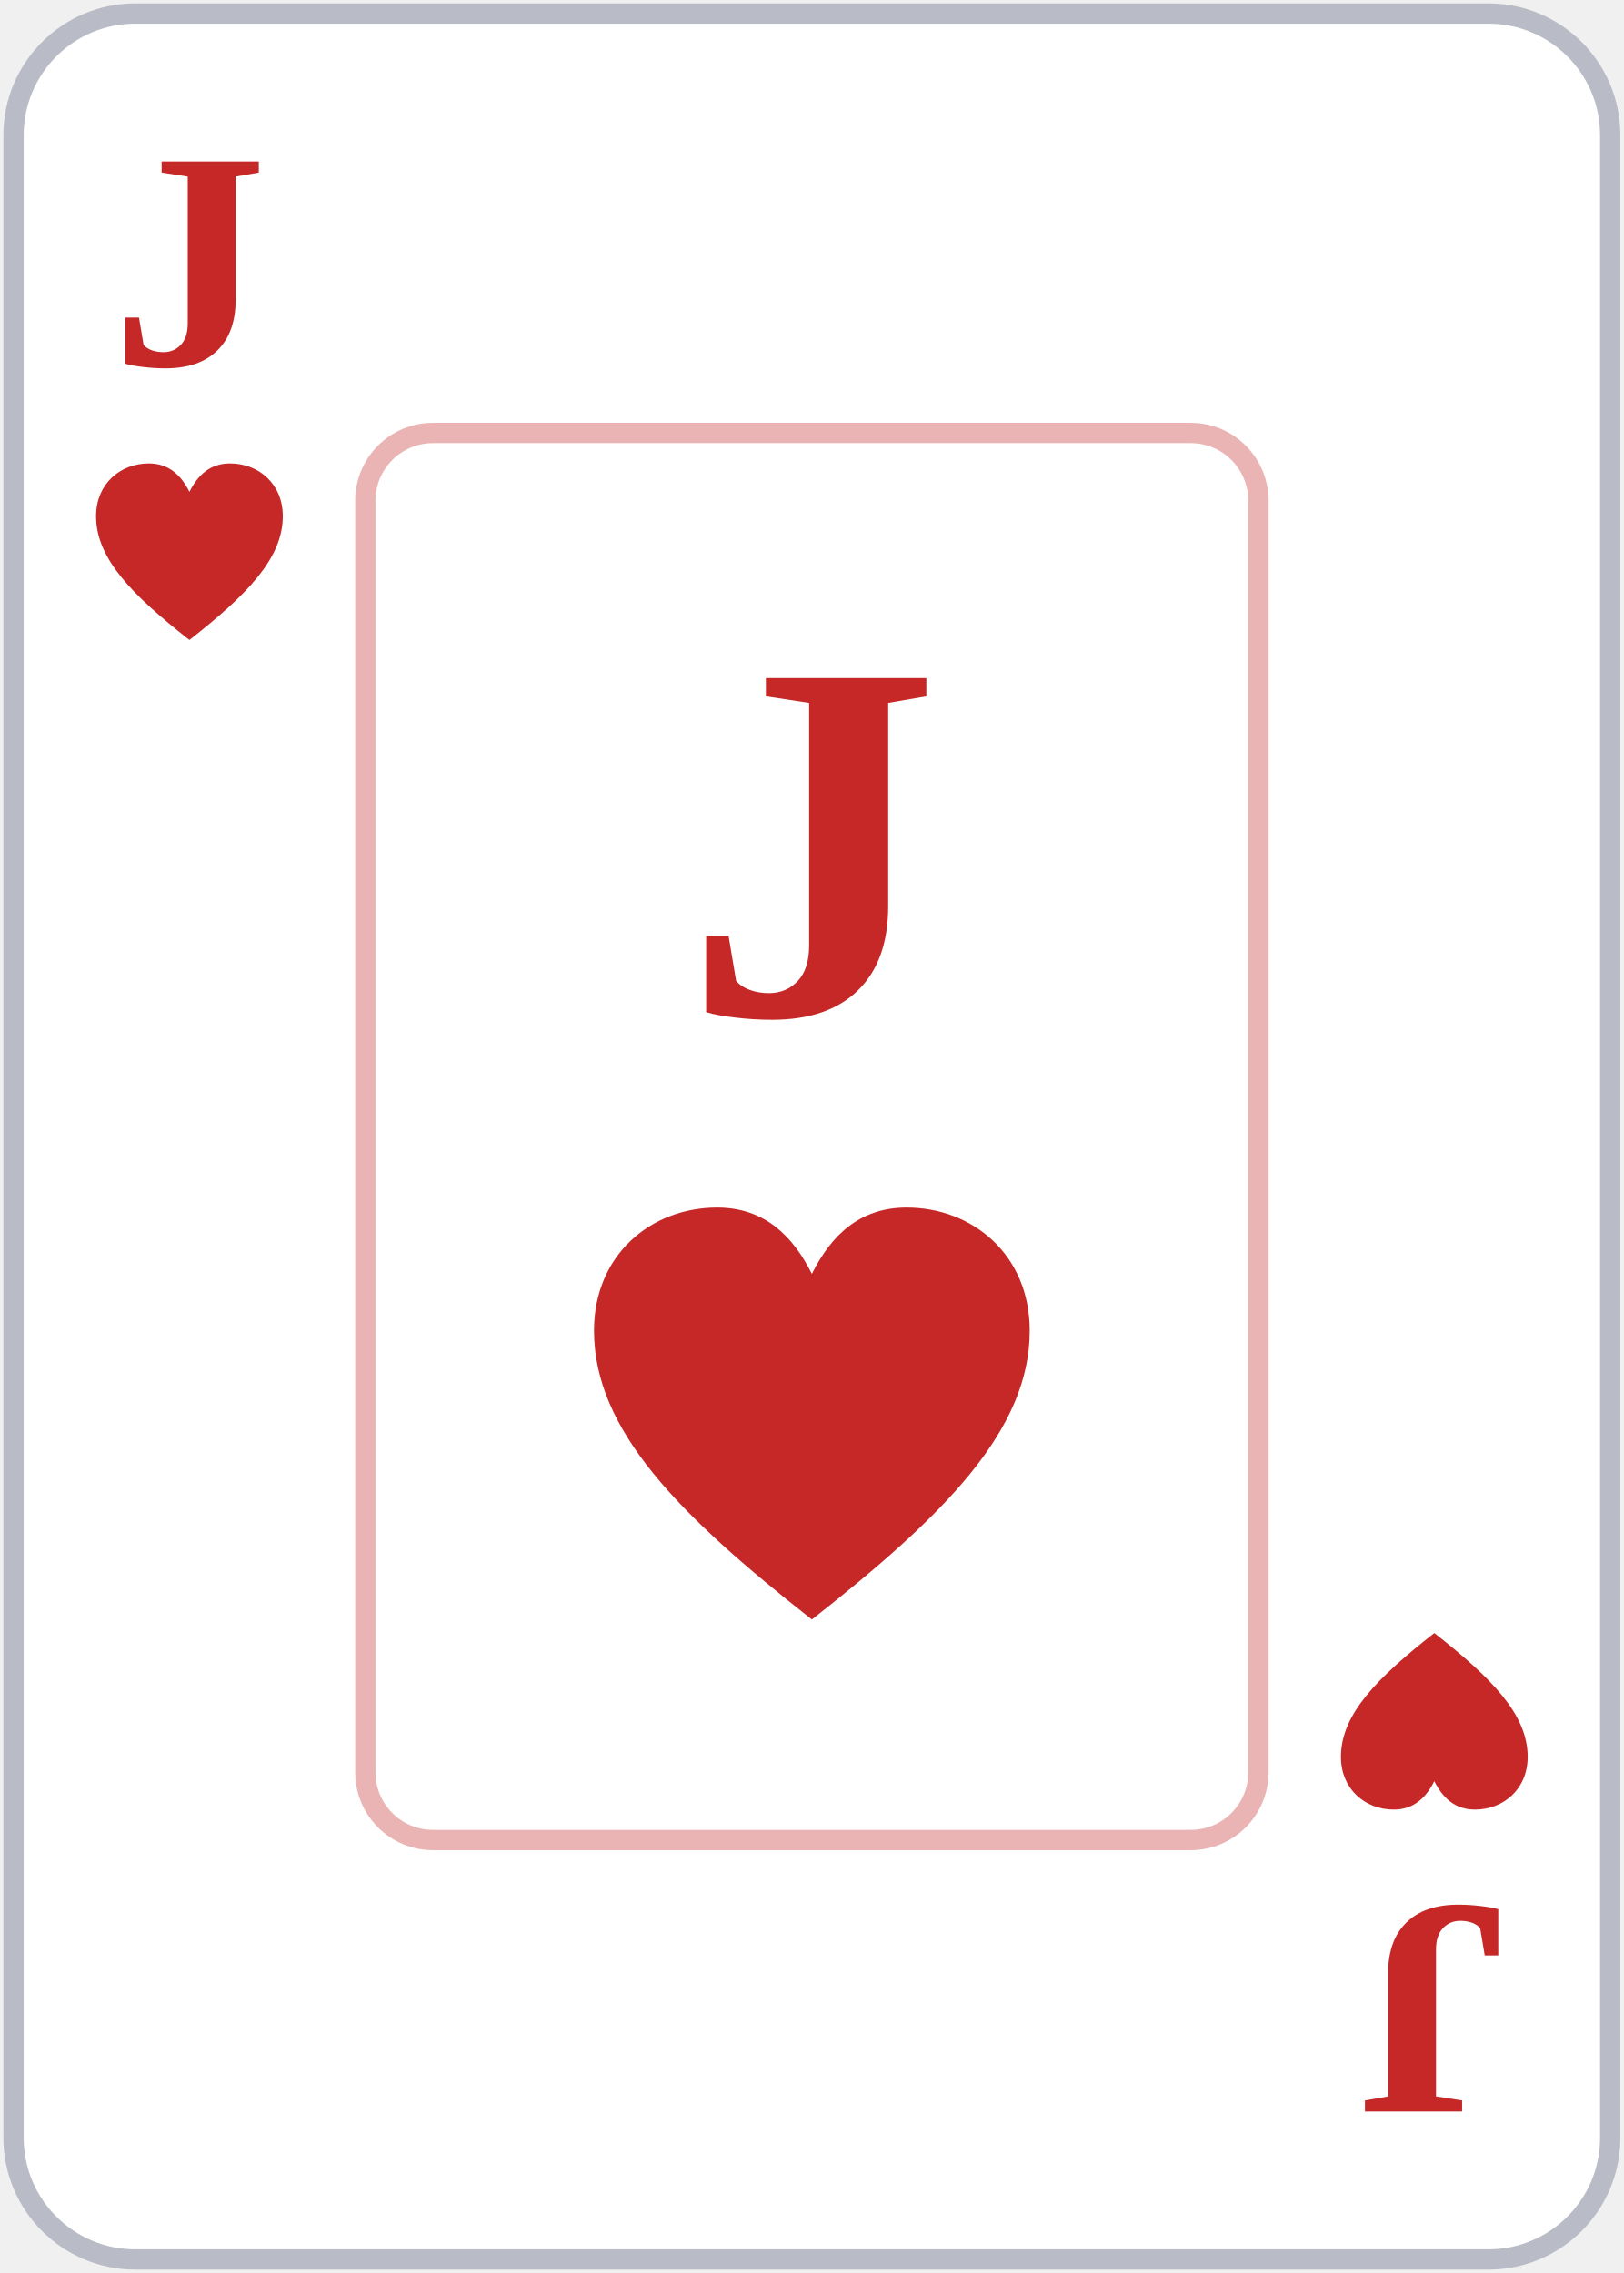
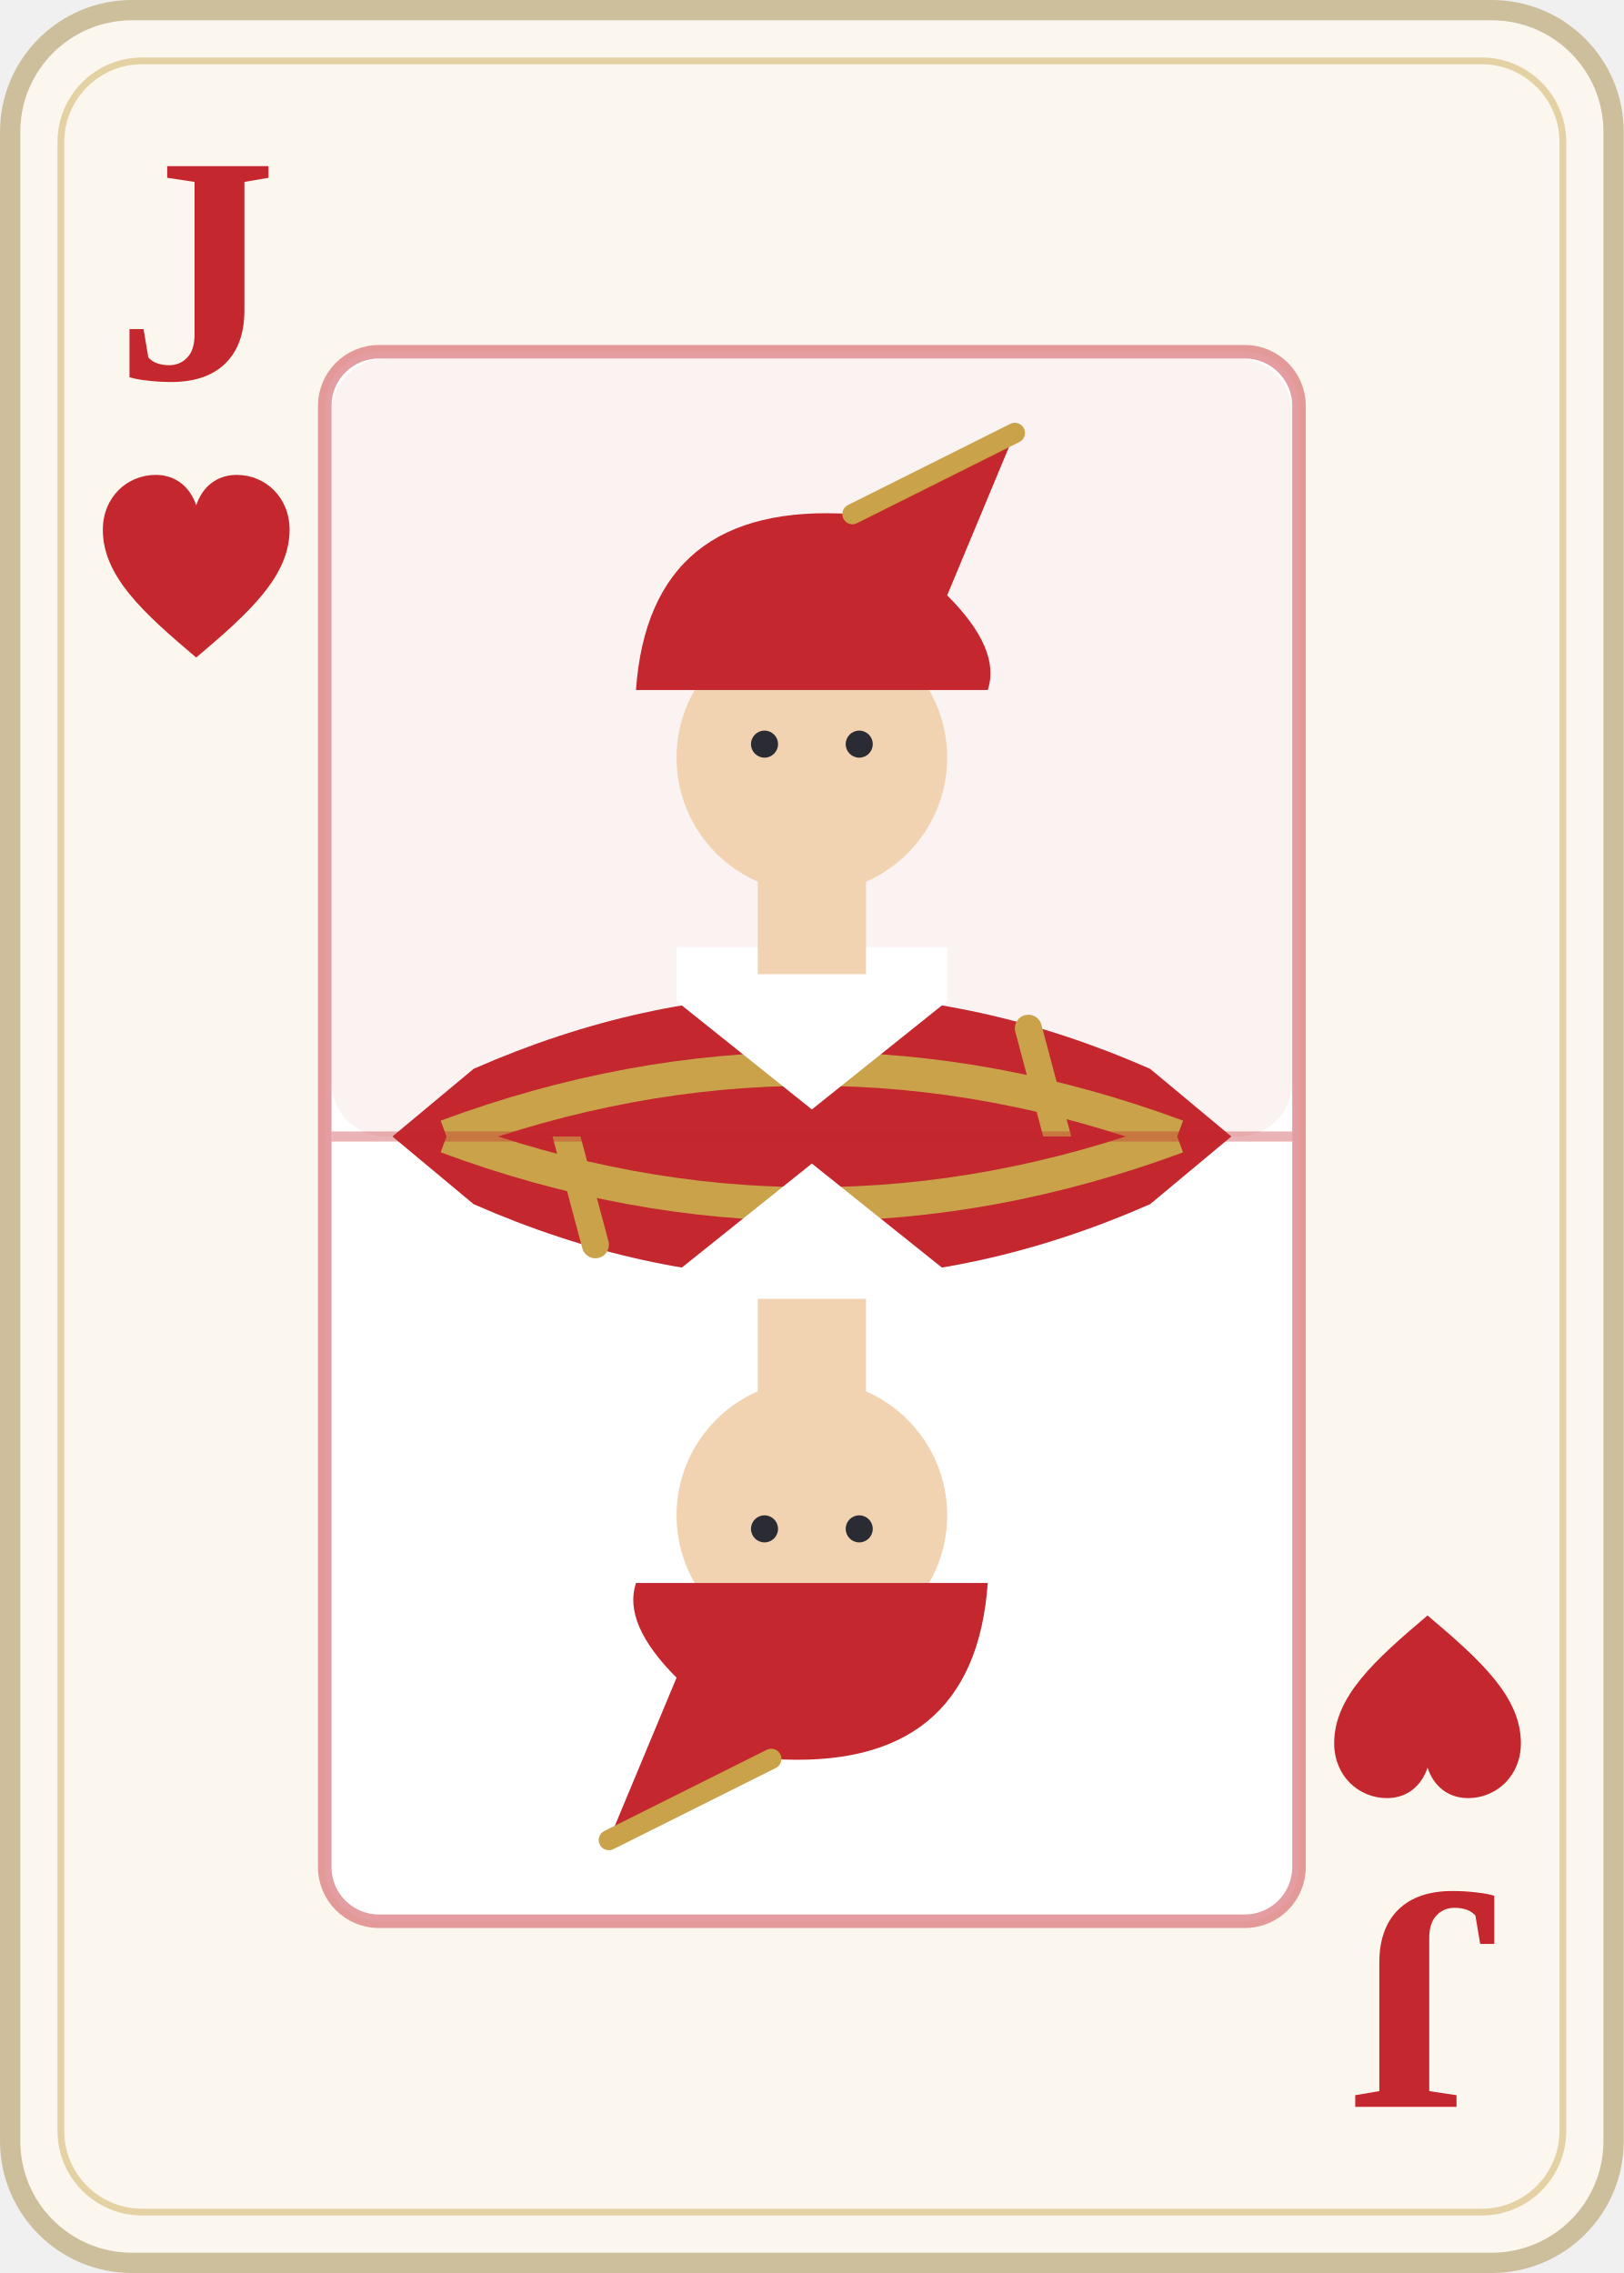
- <svg xmlns="http://www.w3.org/2000/svg" viewBox="0 0 240 336" width="240" height="336">
+ <svg xmlns="http://www.w3.org/2000/svg" viewBox="0 0 240 336" width="240" height="336" data-rank="JACK" data-suit="HEARTS">
  <defs>
    <symbol id="suit" viewBox="0 0 100 100" overflow="visible">
-       <path d="M50 92 C22 70 4 52 4 31 C4 15 16 5 30 5 C40 5 46 11 50 19 C54 11 60 5 70 5 C84 5 96 15 96 31 C96 52 78 70 50 92 Z" />
+       <path d="M50 94 C24 72 4 54 4 31 C4 15 16 4 30 4 C40 4 47 10 50 19 C53 10 60 4 70 4 C84 4 96 15 96 31 C96 54 76 72 50 94 Z" />
    </symbol>
  </defs>
-   <rect x="2" y="2" width="236" height="332" rx="18" fill="#ffffff" stroke="#b9bcc6" stroke-width="3" />
-   <g fill="#c62828" color="#c62828">
-     <rect x="54" y="64" width="132" height="208" rx="10" fill="none" stroke="currentColor" stroke-opacity="0.35" stroke-width="3" />
-     <text x="120" y="150" text-anchor="middle" font-family="Georgia, 'Times New Roman', serif" font-weight="700" font-size="76">J</text>
-     <use href="#suit" x="0" y="0" width="100" height="100" transform="translate(85 175)  scale(0.7)" />
+   <rect x="1.5" y="1.5" width="237" height="333" rx="18" fill="#fbf7ee" stroke="#cdbf9c" stroke-width="3" />
+   <rect x="9" y="9" width="222" height="318" rx="12" fill="none" stroke="#c9a24a" stroke-opacity="0.45" stroke-width="1" />
+   <g fill="#c4272e" color="#c4272e">
+     <g class="court">
+       <rect x="48" y="52" width="144" height="232" rx="8" fill="#ffffff" stroke="#c4272e" stroke-opacity="0.45" stroke-width="2" />
+       <clipPath id="top">
+         <rect x="49" y="53" width="142" height="115" />
+       </clipPath>
+       <clipPath id="bottom">
+         <rect x="49" y="168" width="142" height="115" />
+       </clipPath>
+       <rect x="49" y="53" width="142" height="115" rx="8" fill="#c4272e" fill-opacity="0.06" />
+       <g clip-path="url(#top)">
+         <g class="figure" transform="">
+           <path d="M58 168 L70 158 Q120 136 170 158 L182 168 Z" fill="#c4272e" />
+           <path d="M66 168 Q120 148 174 168" stroke="#c9a24a" stroke-width="5" fill="none" />
+           <use href="#suit" x="0" y="0" width="100" height="100" transform="translate(110 144)  scale(0.2)" />
+           <path d="M100 148 L120 164 L140 148 L140 140 L100 140 Z" fill="#ffffff" />
+           <rect x="112" y="128" width="16" height="16" fill="#f2d3b1" />
+           <circle cx="120" cy="112" r="20" fill="#f2d3b1" />
+           <circle cx="113" cy="110" r="2" fill="#2b2b33" />
+           <circle cx="127" cy="110" r="2" fill="#2b2b33" />
+           <path d="M94 102 Q96 74 126 76 L150 64 L140 88 Q148 96 146 102 Z" fill="#c4272e" />
+           <path d="M126 76 L150 64" stroke="#c9a24a" stroke-width="3" stroke-linecap="round" />
+           <path d="M160 182 L152 152" stroke="#c9a24a" stroke-width="4" stroke-linecap="round" />
+         </g>
+       </g>
+       <g clip-path="url(#bottom)">
+         <g class="figure" transform="rotate(180 120 168)">
+           <path d="M58 168 L70 158 Q120 136 170 158 L182 168 Z" fill="#c4272e" />
+           <path d="M66 168 Q120 148 174 168" stroke="#c9a24a" stroke-width="5" fill="none" />
+           <use href="#suit" x="0" y="0" width="100" height="100" transform="translate(110 144)  scale(0.2)" />
+           <path d="M100 148 L120 164 L140 148 L140 140 L100 140 Z" fill="#ffffff" />
+           <rect x="112" y="128" width="16" height="16" fill="#f2d3b1" />
+           <circle cx="120" cy="112" r="20" fill="#f2d3b1" />
+           <circle cx="113" cy="110" r="2" fill="#2b2b33" />
+           <circle cx="127" cy="110" r="2" fill="#2b2b33" />
+           <path d="M94 102 Q96 74 126 76 L150 64 L140 88 Q148 96 146 102 Z" fill="#c4272e" />
+           <path d="M126 76 L150 64" stroke="#c9a24a" stroke-width="3" stroke-linecap="round" />
+           <path d="M160 182 L152 152" stroke="#c9a24a" stroke-width="4" stroke-linecap="round" />
+         </g>
+       </g>
+       <path d="M49 168 H191" stroke="#c4272e" stroke-opacity="0.35" stroke-width="1.5" />
+     </g>
  </g>
-   <g fill="#c62828">
-     <text x="28" y="54" text-anchor="middle" font-family="Georgia, 'Times New Roman', serif" font-weight="700" font-size="46">J</text>
-     <use href="#suit" x="0" y="0" width="100" height="100" transform="translate(13 67)  scale(0.3)" />
+   <g fill="#c4272e">
+     <text x="29" y="56" text-anchor="middle" font-family="Georgia, 'Times New Roman', serif" font-weight="700" font-size="48">J</text>
+     <use href="#suit" x="0" y="0" width="100" height="100" transform="translate(14 69)  scale(0.3)" />
  </g>
  <g transform="rotate(180 120 168)">
-     <g fill="#c62828">
-       <text x="28" y="54" text-anchor="middle" font-family="Georgia, 'Times New Roman', serif" font-weight="700" font-size="46">J</text>
-       <use href="#suit" x="0" y="0" width="100" height="100" transform="translate(13 67)  scale(0.3)" />
+     <g fill="#c4272e">
+       <text x="29" y="56" text-anchor="middle" font-family="Georgia, 'Times New Roman', serif" font-weight="700" font-size="48">J</text>
+       <use href="#suit" x="0" y="0" width="100" height="100" transform="translate(14 69)  scale(0.3)" />
    </g>
  </g>
</svg>
